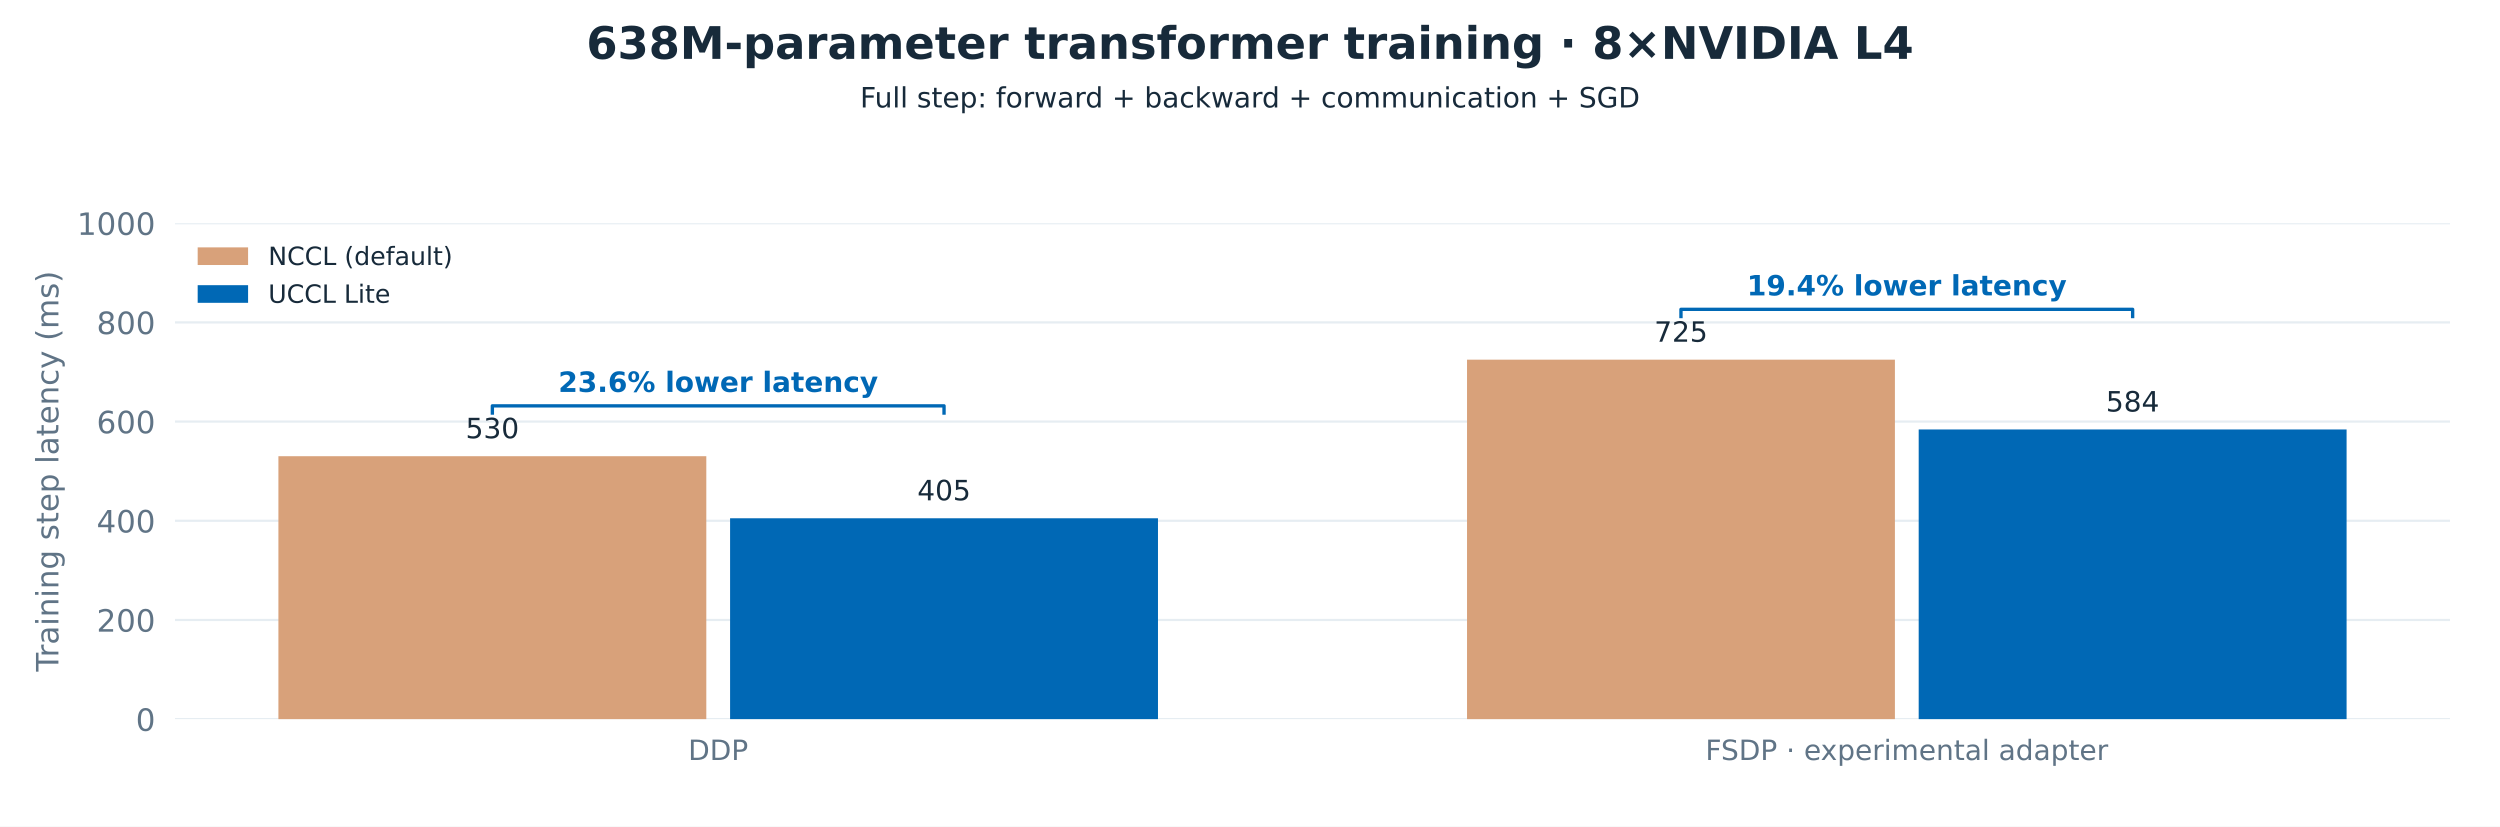
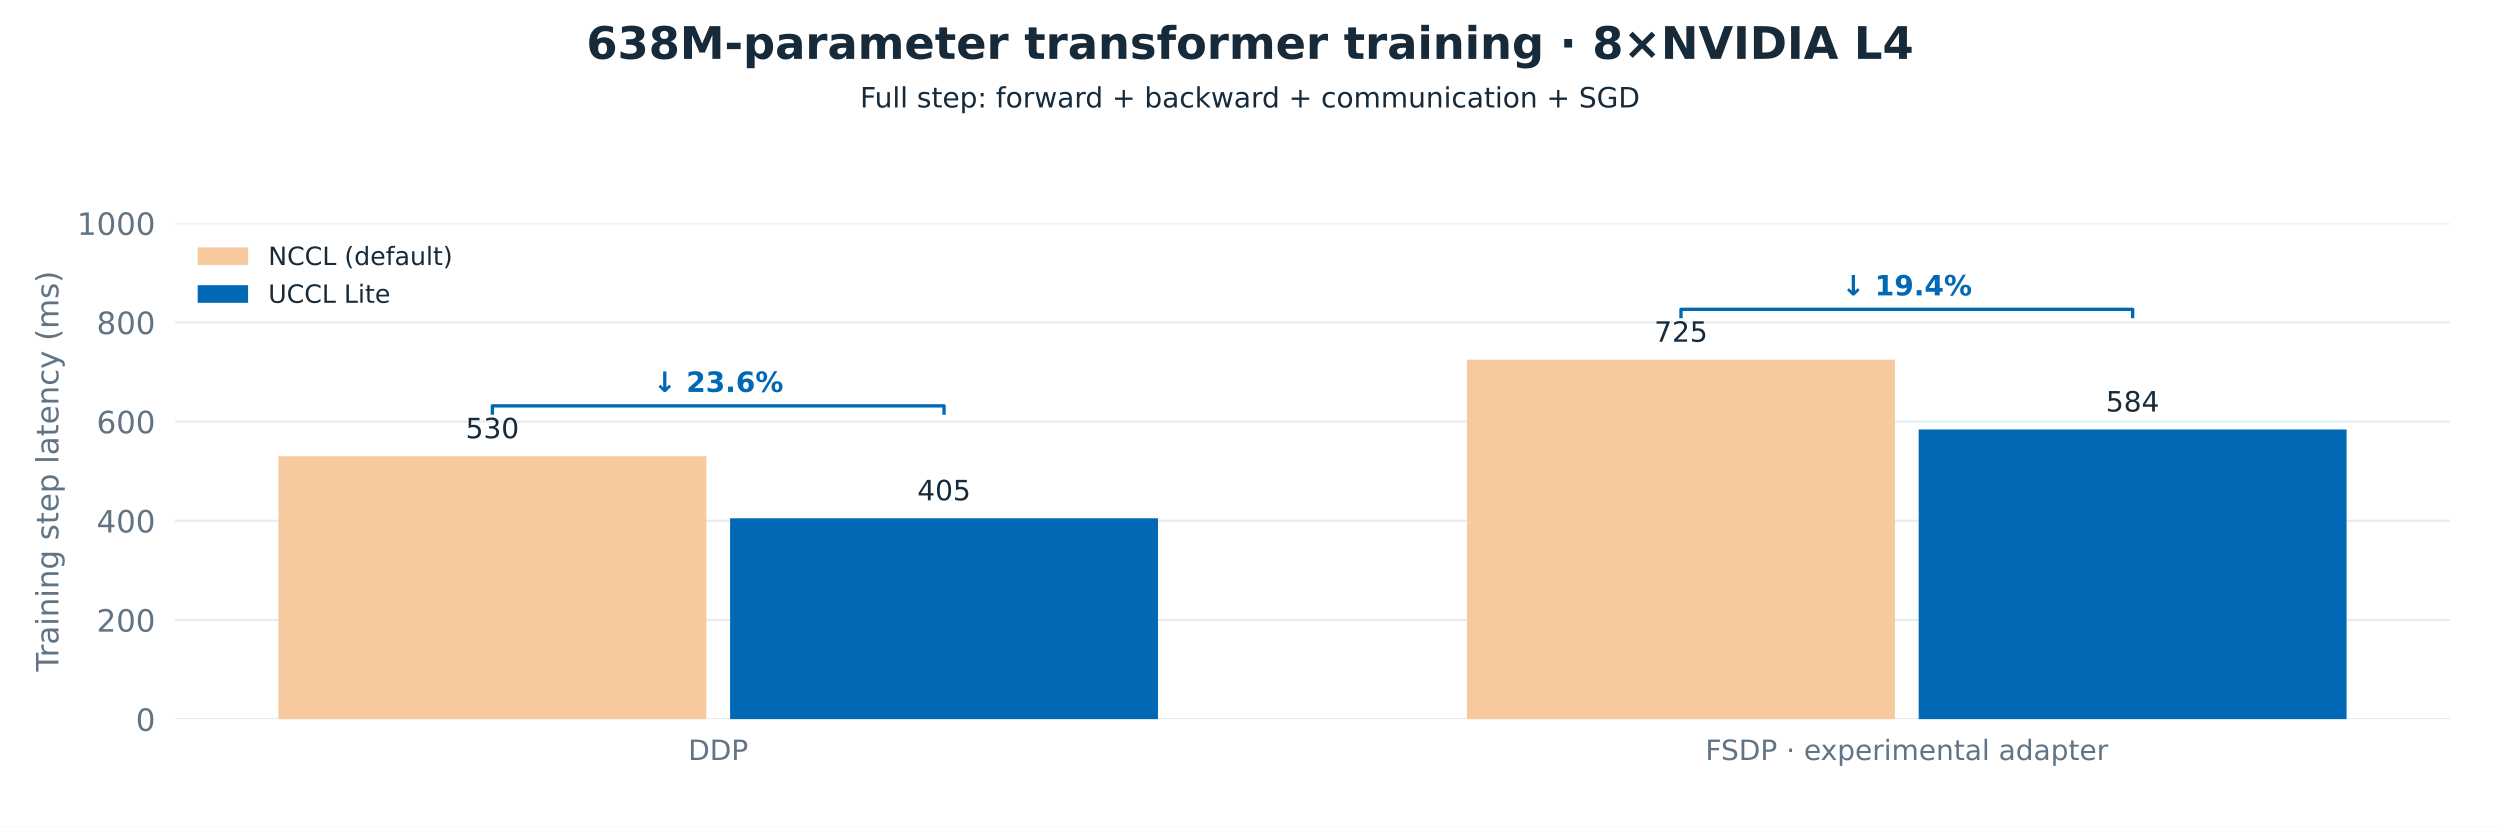
<svg xmlns="http://www.w3.org/2000/svg" width="892.8pt" height="295.2pt" viewBox="0 0 892.8 295.2" version="1.1">
  <defs>
    <style type="text/css">*{stroke-linejoin: round; stroke-linecap: butt}</style>
  </defs>
  <g id="figure_1">
    <g id="patch_1">
      <path d="M 0 295.2 L 892.8 295.2 L 892.8 0 L 0 0 z " style="fill: #ffffff" />
    </g>
    <g id="axes_1">
      <g id="patch_2">
        <path d="M 62.496 256.824 L 874.944 256.824 L 874.944 79.704 L 62.496 79.704 z " style="fill: #ffffff" />
      </g>
      <g id="matplotlib.axis_1">
        <g id="xtick_1">
          <g id="line2d_1" />
          <g id="text_1">
            <text style="font-size: 10px; font-family: 'DejaVu Sans'; text-anchor: middle; fill: #607486" x="256.482" y="271.422" transform="rotate(-0 256.4818 271.4217)">DDP</text>
          </g>
        </g>
        <g id="xtick_2">
          <g id="line2d_2" />
          <g id="text_2">
            <text style="font-size: 10px; font-family: 'DejaVu Sans'; text-anchor: middle; fill: #607486" x="680.958" y="271.422" transform="rotate(-0 680.9582 271.4224)">FSDP · experimental adapter</text>
          </g>
        </g>
      </g>
      <g id="matplotlib.axis_2">
        <g id="ytick_1">
          <g id="line2d_3">
            <path d="M 62.496 256.824 L 874.944 256.824 " clip-path="url(#p1ce03f023c)" style="fill: none; stroke: #e6edf2; stroke-width: 0.8; stroke-linecap: square" />
          </g>
          <g id="line2d_4" />
          <g id="text_3">
            <text style="font-size: 11px; font-family: 'DejaVu Sans'; text-anchor: end; fill: #607486" x="55.496" y="261.003" transform="rotate(-0 55.496 261.0027)">0</text>
          </g>
        </g>
        <g id="ytick_2">
          <g id="line2d_5">
            <path d="M 62.496 221.4 L 874.944 221.4 " clip-path="url(#p1ce03f023c)" style="fill: none; stroke: #e6edf2; stroke-width: 0.8; stroke-linecap: square" />
          </g>
          <g id="line2d_6" />
          <g id="text_4">
            <text style="font-size: 11px; font-family: 'DejaVu Sans'; text-anchor: end; fill: #607486" x="55.496" y="225.579" transform="rotate(-0 55.496 225.5787)">200</text>
          </g>
        </g>
        <g id="ytick_3">
          <g id="line2d_7">
            <path d="M 62.496 185.976 L 874.944 185.976 " clip-path="url(#p1ce03f023c)" style="fill: none; stroke: #e6edf2; stroke-width: 0.8; stroke-linecap: square" />
          </g>
          <g id="line2d_8" />
          <g id="text_5">
            <text style="font-size: 11px; font-family: 'DejaVu Sans'; text-anchor: end; fill: #607486" x="55.496" y="190.155" transform="rotate(-0 55.496 190.1547)">400</text>
          </g>
        </g>
        <g id="ytick_4">
          <g id="line2d_9">
            <path d="M 62.496 150.552 L 874.944 150.552 " clip-path="url(#p1ce03f023c)" style="fill: none; stroke: #e6edf2; stroke-width: 0.8; stroke-linecap: square" />
          </g>
          <g id="line2d_10" />
          <g id="text_6">
            <text style="font-size: 11px; font-family: 'DejaVu Sans'; text-anchor: end; fill: #607486" x="55.496" y="154.731" transform="rotate(-0 55.496 154.7307)">600</text>
          </g>
        </g>
        <g id="ytick_5">
          <g id="line2d_11">
            <path d="M 62.496 115.128 L 874.944 115.128 " clip-path="url(#p1ce03f023c)" style="fill: none; stroke: #e6edf2; stroke-width: 0.8; stroke-linecap: square" />
          </g>
          <g id="line2d_12" />
          <g id="text_7">
            <text style="font-size: 11px; font-family: 'DejaVu Sans'; text-anchor: end; fill: #607486" x="55.496" y="119.307" transform="rotate(-0 55.496 119.3067)">800</text>
          </g>
        </g>
        <g id="ytick_6">
          <g id="line2d_13">
            <path d="M 62.496 79.704 L 874.944 79.704 " clip-path="url(#p1ce03f023c)" style="fill: none; stroke: #e6edf2; stroke-width: 0.8; stroke-linecap: square" />
          </g>
          <g id="line2d_14" />
          <g id="text_8">
            <text style="font-size: 11px; font-family: 'DejaVu Sans'; text-anchor: end; fill: #607486" x="55.496" y="83.883" transform="rotate(-0 55.496 83.88271)">1000</text>
          </g>
        </g>
        <g id="text_9">
          <text style="font-size: 11px; font-family: 'DejaVu Sans'; text-anchor: middle; fill: #607486" x="20.858" y="168.264" transform="rotate(-90 20.85842 168.264)">Training step latency (ms)</text>
        </g>
      </g>
      <g id="patch_3">
-         <path d="M 99.425 256.824 L 252.237 256.824 L 252.237 162.909 L 99.425 162.909 z " clip-path="url(#p1ce03f023c)" style="fill: #d8a17a" />
+         <path d="M 99.425 256.824 L 252.237 256.824 L 252.237 162.909 L 99.425 162.909 z " clip-path="url(#p1ce03f023c)" style="fill: #f6c99f" />
      </g>
      <g id="patch_4">
-         <path d="M 523.902 256.824 L 676.713 256.824 L 676.713 128.447 L 523.902 128.447 z " clip-path="url(#p1ce03f023c)" style="fill: #d8a17a" />
+         <path d="M 523.902 256.824 L 676.713 256.824 L 676.713 128.447 L 523.902 128.447 z " clip-path="url(#p1ce03f023c)" style="fill: #f6c99f" />
      </g>
      <g id="patch_5">
        <path d="M 260.727 256.824 L 413.538 256.824 L 413.538 185.072 L 260.727 185.072 z " clip-path="url(#p1ce03f023c)" style="fill: #0068b5" />
      </g>
      <g id="patch_6">
        <path d="M 685.203 256.824 L 838.015 256.824 L 838.015 153.366 L 685.203 153.366 z " clip-path="url(#p1ce03f023c)" style="fill: #0068b5" />
      </g>
      <g id="line2d_15">
        <path d="M 175.831 147.504 L 175.831 144.936 L 337.132 144.936 L 337.132 147.504 " clip-path="url(#p1ce03f023c)" style="fill: none; stroke: #0068b5; stroke-width: 1.2; stroke-linecap: square" />
      </g>
      <g id="line2d_16">
        <path d="M 600.308 113.042 L 600.308 110.475 L 761.609 110.475 L 761.609 113.042 " clip-path="url(#p1ce03f023c)" style="fill: none; stroke: #0068b5; stroke-width: 1.2; stroke-linecap: square" />
      </g>
      <g id="text_10">
        <text style="font-size: 10px; font-family: 'DejaVu Sans'; text-anchor: middle; fill: #172a3a" x="175.831" y="156.507" transform="rotate(-0 175.8312 156.5067)">530</text>
      </g>
      <g id="text_11">
        <text style="font-size: 10px; font-family: 'DejaVu Sans'; text-anchor: middle; fill: #172a3a" x="600.308" y="122.045" transform="rotate(-0 600.3077 122.045)">725</text>
      </g>
      <g id="text_12">
        <text style="font-size: 10px; font-family: 'DejaVu Sans'; text-anchor: middle; fill: #172a3a" x="337.132" y="178.669" transform="rotate(-0 337.1323 178.6693)">405</text>
      </g>
      <g id="text_13">
        <text style="font-size: 10px; font-family: 'DejaVu Sans'; text-anchor: middle; fill: #172a3a" x="761.609" y="146.964" transform="rotate(-0 761.6088 146.9639)">584</text>
      </g>
      <g id="text_14">
-         <text style="font-weight: 700; font-size: 10px; font-family: 'DejaVu Sans'; text-anchor: middle; fill: #0068b5" x="256.482" y="139.966" transform="rotate(-0 256.4818 139.9664)">23.6% lower latency</text>
+         <text style="font-weight: 700; font-size: 10px; font-family: 'DejaVu Sans'; text-anchor: middle; fill: #0068b5" x="256.482" y="139.966" transform="rotate(-0 256.4818 139.9664)">↓ 23.6%</text>
      </g>
      <g id="text_15">
-         <text style="font-weight: 700; font-size: 10px; font-family: 'DejaVu Sans'; text-anchor: middle; fill: #0068b5" x="680.958" y="105.505" transform="rotate(-0 680.9582 105.5047)">19.4% lower latency</text>
+         <text style="font-weight: 700; font-size: 10px; font-family: 'DejaVu Sans'; text-anchor: middle; fill: #0068b5" x="680.958" y="105.505" transform="rotate(-0 680.9582 105.5047)">↓ 19.4%</text>
      </g>
      <g id="legend_1">
        <g id="patch_7">
-           <path d="M 70.596 94.643 L 88.596 94.643 L 88.596 88.343 L 70.596 88.343 z " style="fill: #d8a17a" />
+           <path d="M 70.596 94.643 L 88.596 94.643 L 88.596 88.343 L 70.596 88.343 z " style="fill: #f6c99f" />
        </g>
        <g id="text_16">
          <text style="font-size: 9px; font-family: 'DejaVu Sans'; text-anchor: start; fill: #172a3a" x="95.796" y="94.643" transform="rotate(-0 95.796 94.64259)">NCCL (default)</text>
        </g>
        <g id="patch_8">
          <path d="M 70.596 108.143 L 88.596 108.143 L 88.596 101.843 L 70.596 101.843 z " style="fill: #0068b5" />
        </g>
        <g id="text_17">
          <text style="font-size: 9px; font-family: 'DejaVu Sans'; text-anchor: start; fill: #172a3a" x="95.796" y="108.143" transform="rotate(-0 95.796 108.1433)">UCCL Lite</text>
        </g>
      </g>
    </g>
    <g id="text_18">
      <text style="font-weight: 700; font-size: 16px; font-family: 'DejaVu Sans'; text-anchor: middle; fill: #172a3a" x="446.4" y="21.014" transform="rotate(-0 446.4 21.0135)">638M-parameter transformer training · 8×NVIDIA L4</text>
    </g>
    <g id="text_19">
      <text style="font-size: 10px; font-family: 'DejaVu Sans'; text-anchor: middle; fill: #172a3a" x="446.4" y="38.376" transform="rotate(-0 446.4 38.376)">Full step: forward + backward + communication + SGD</text>
    </g>
  </g>
  <defs>
    <clipPath id="p1ce03f023c">
      <rect x="62.496" y="79.704" width="812.448" height="177.12" />
    </clipPath>
  </defs>
</svg>
